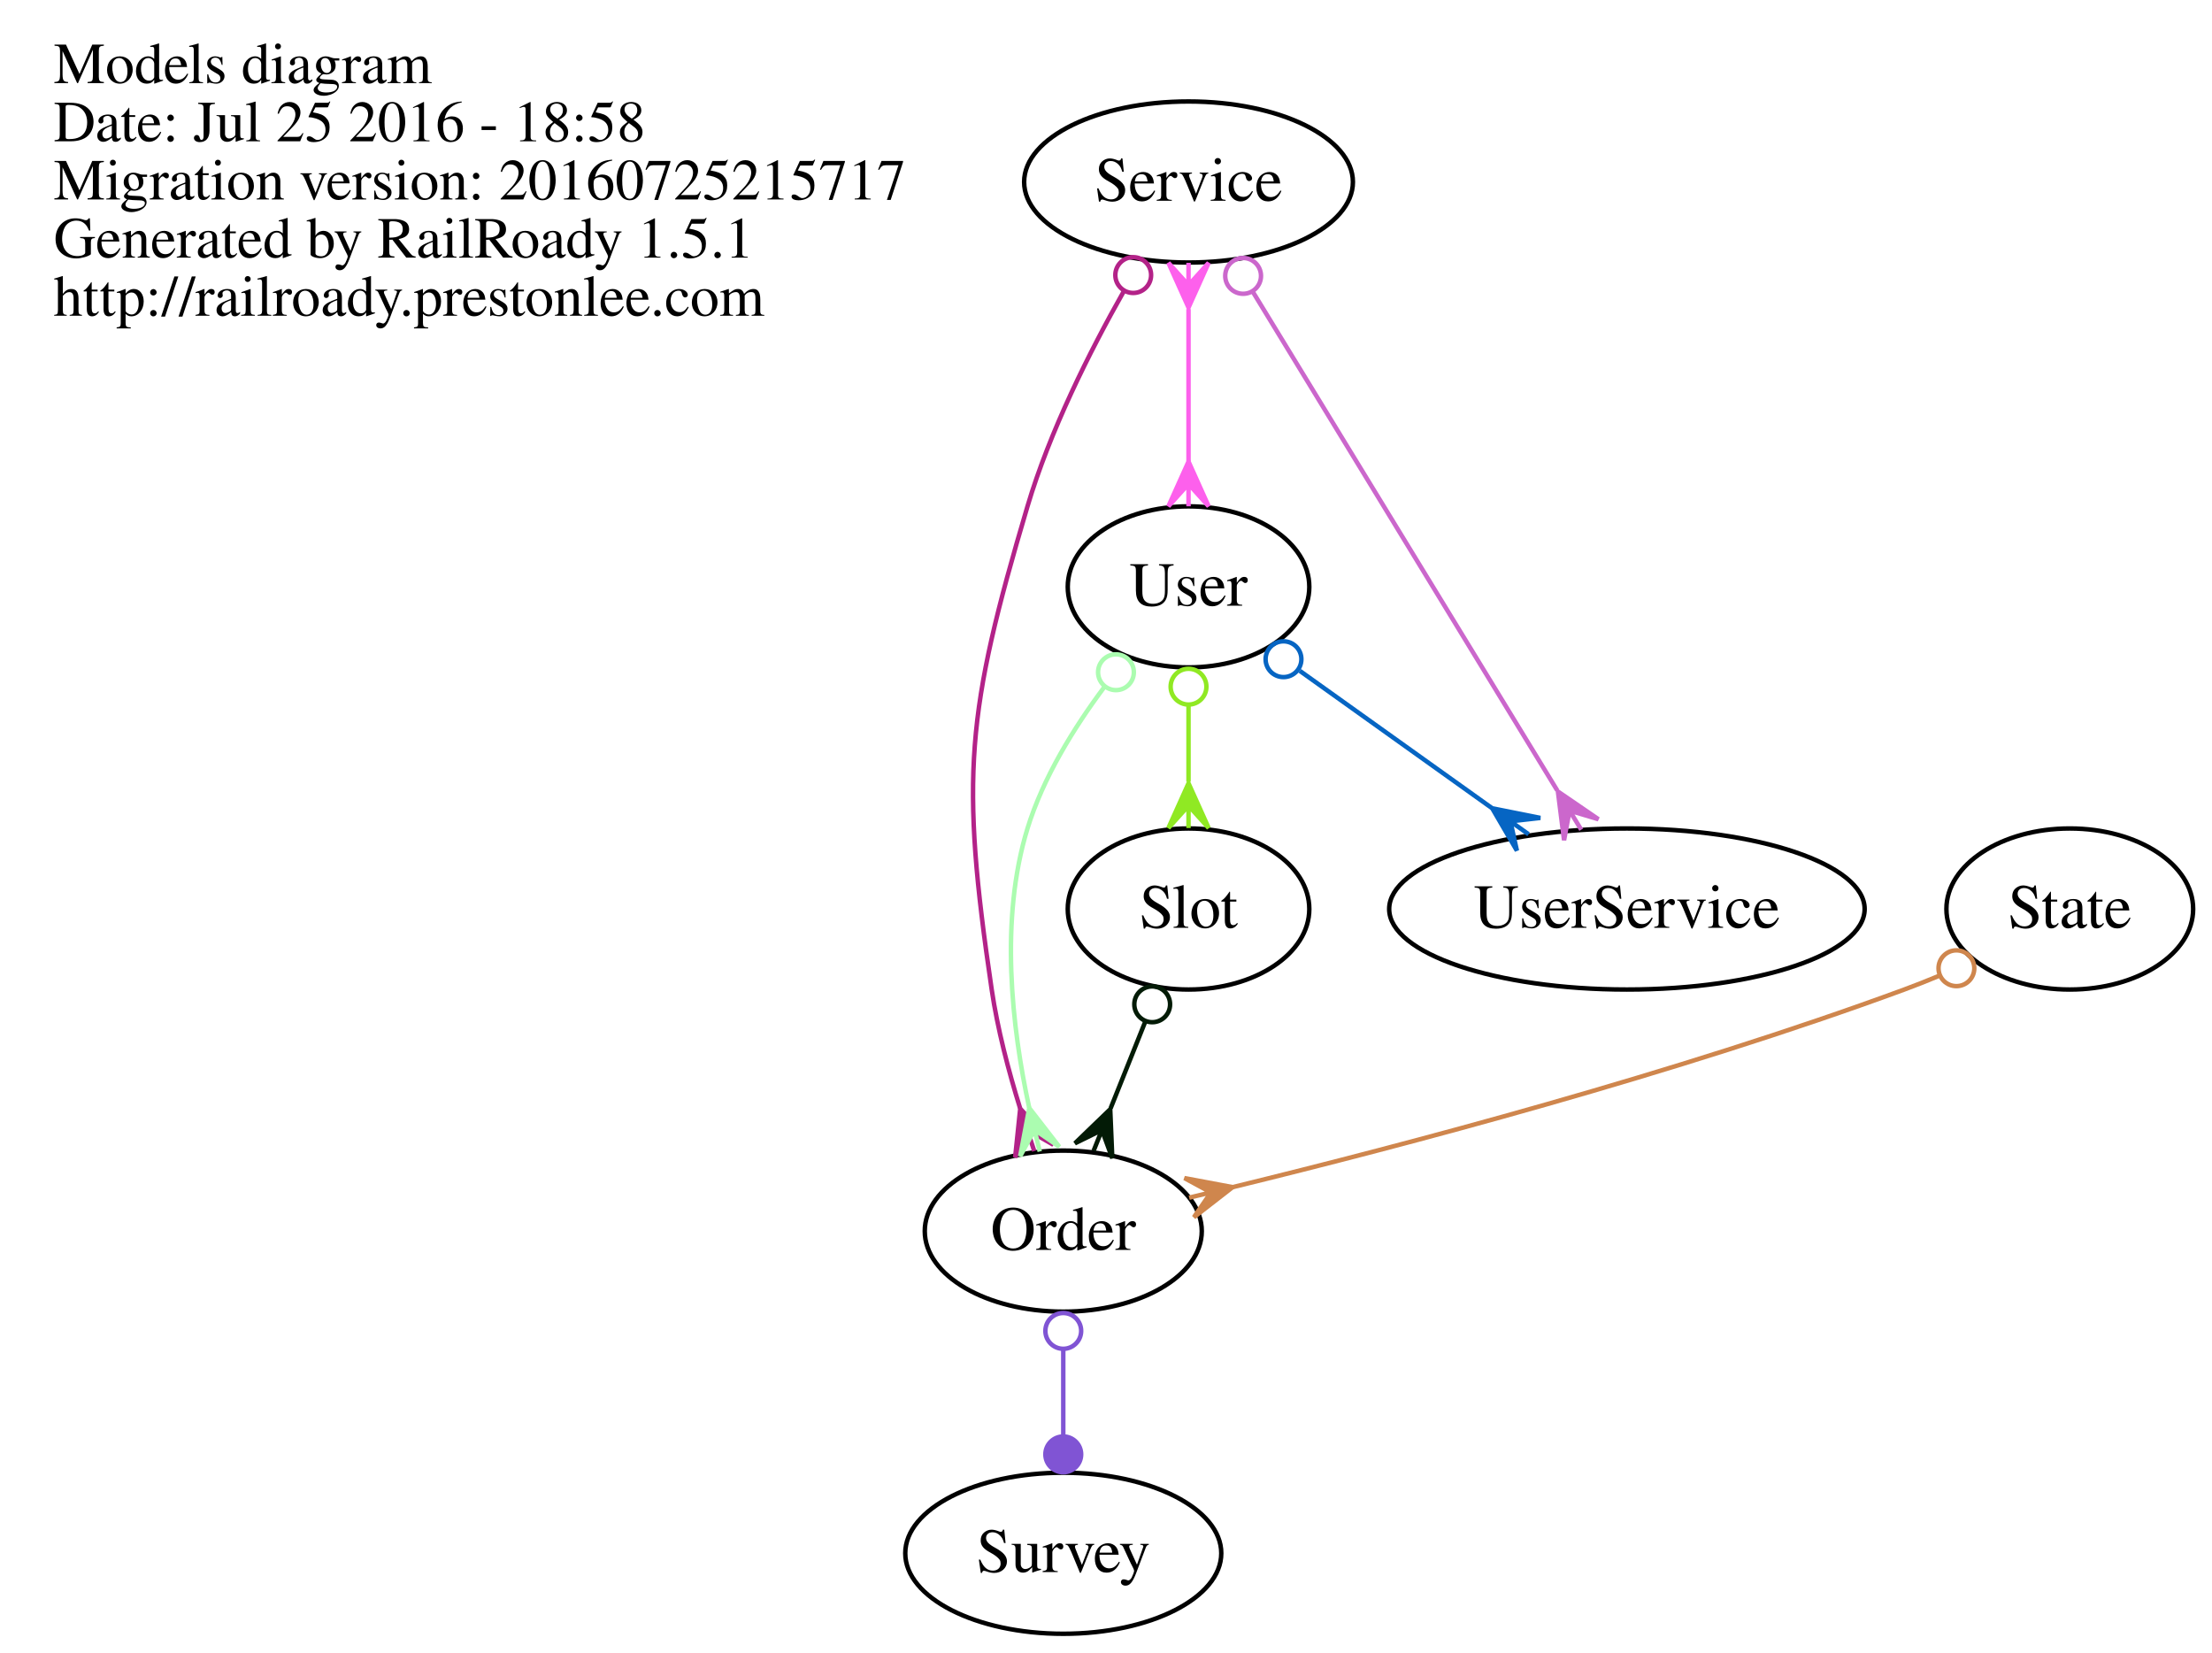
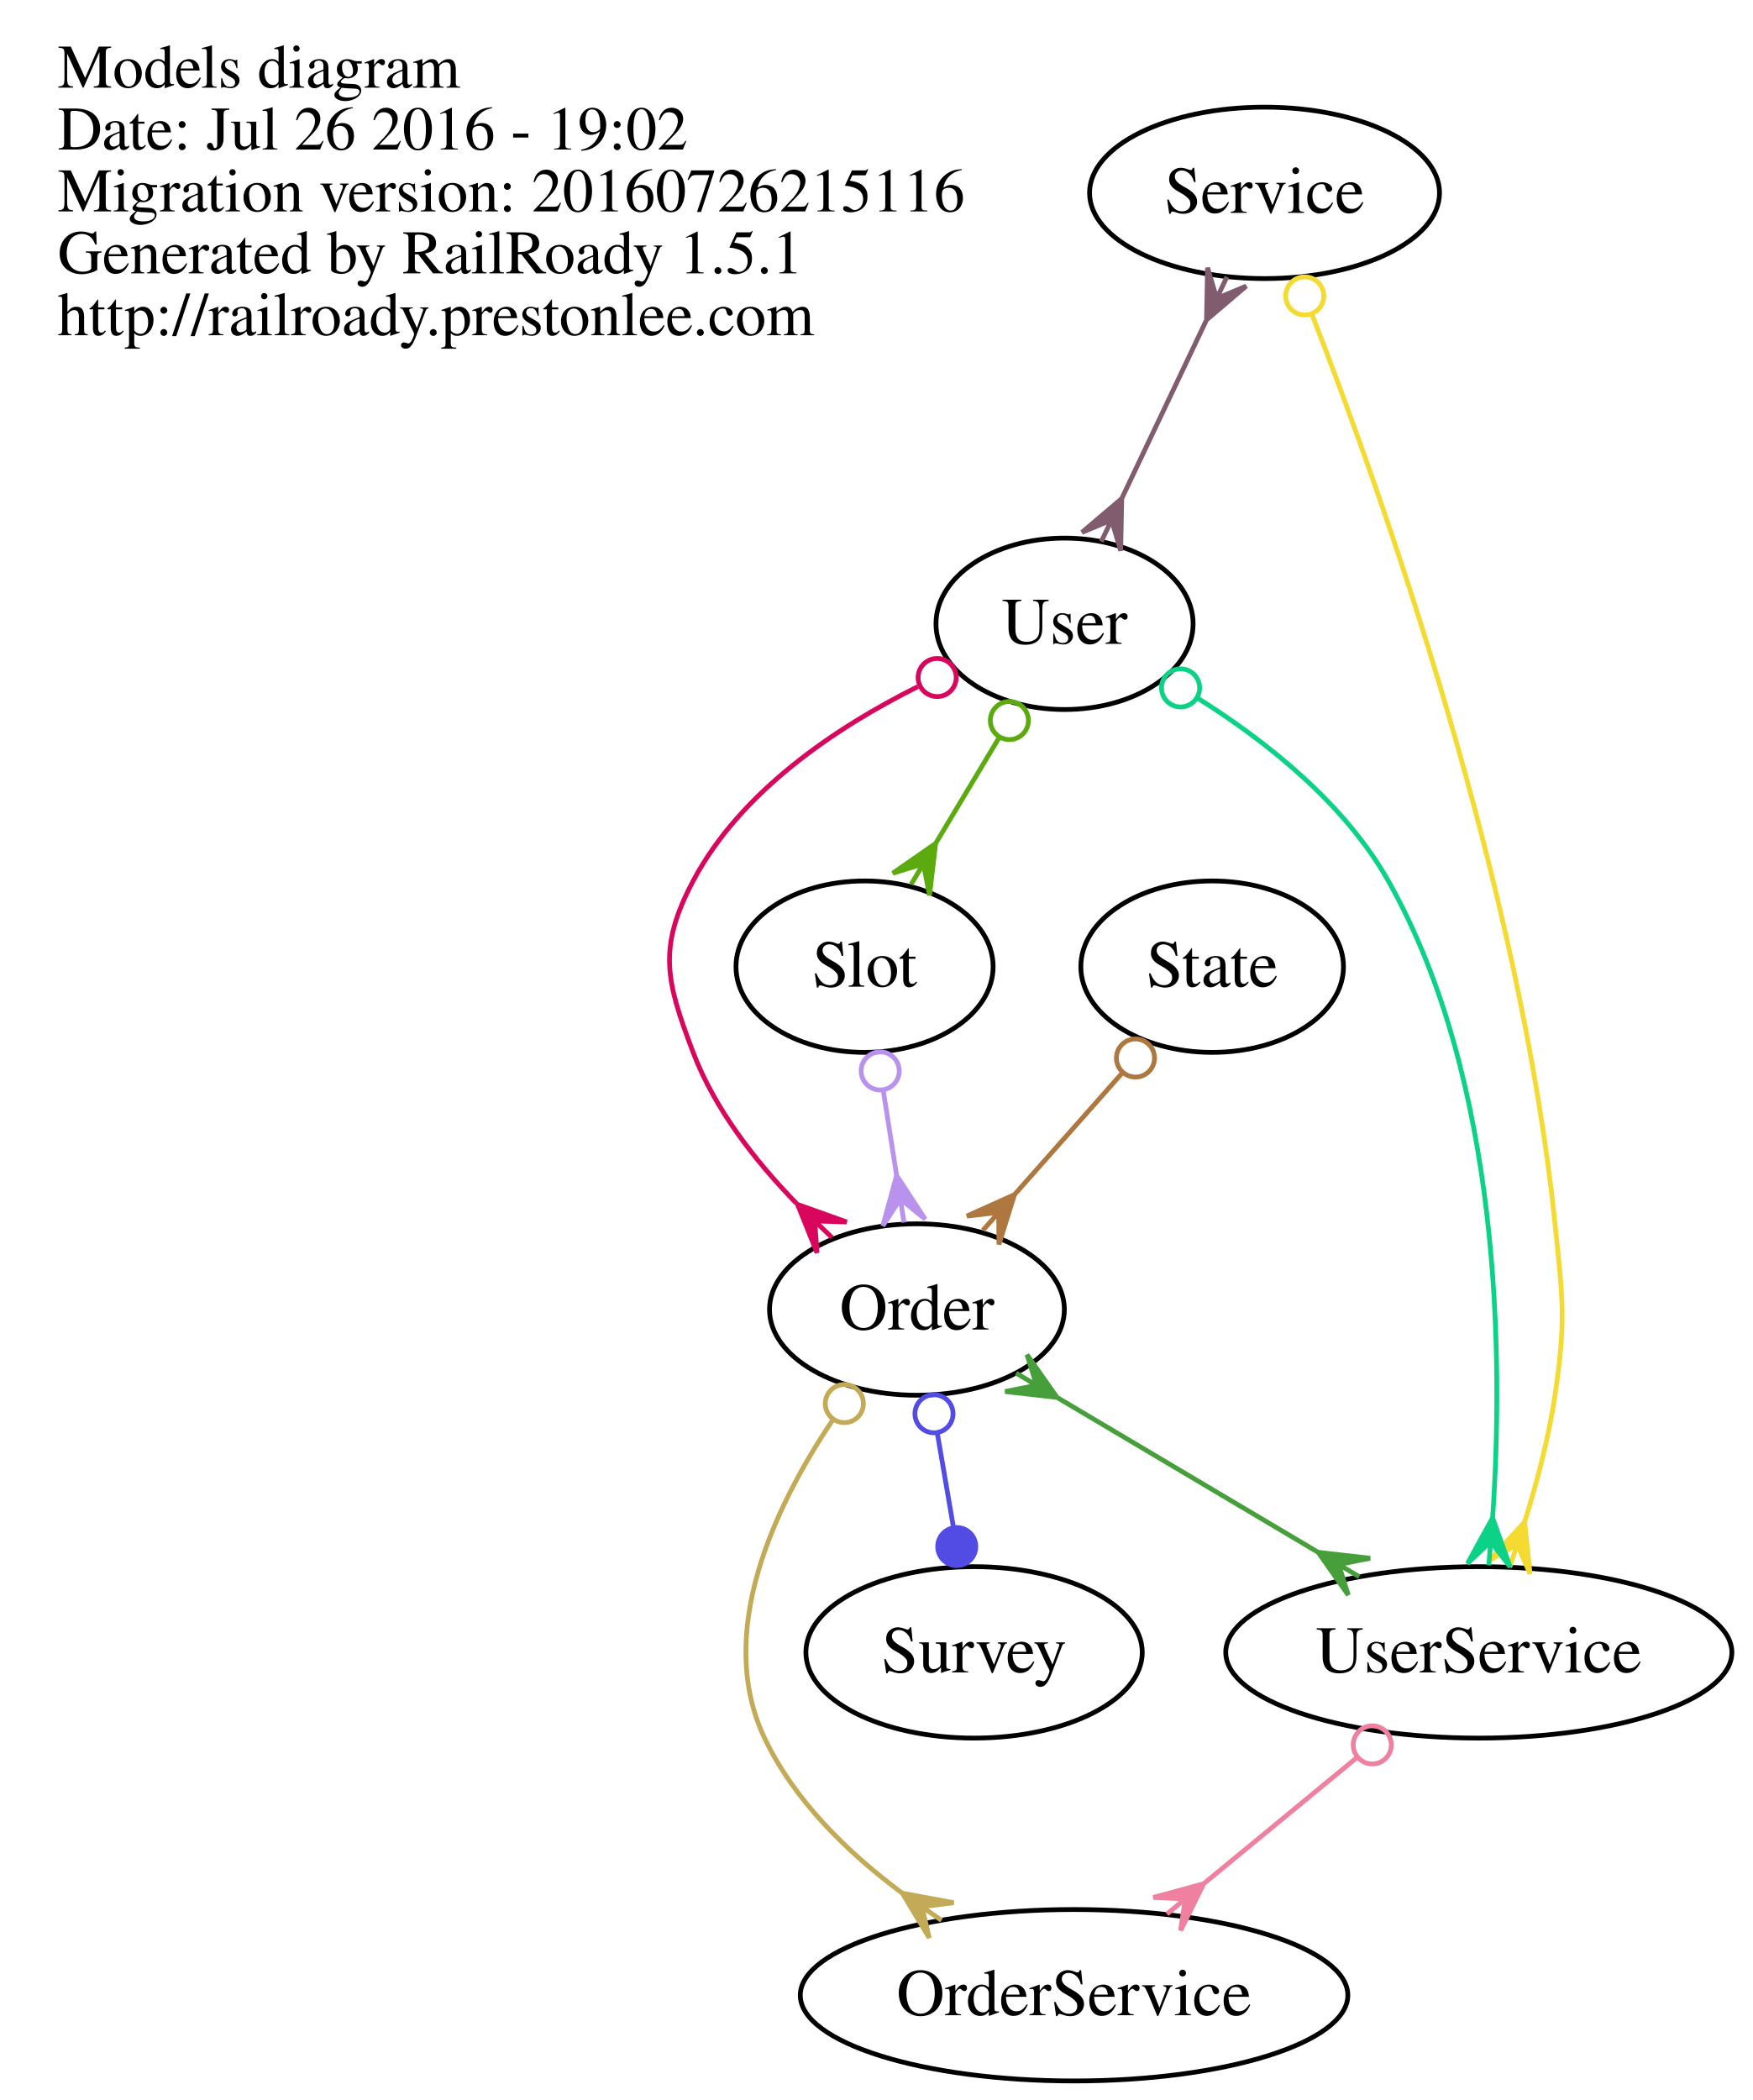
- <svg xmlns="http://www.w3.org/2000/svg" width="494pt" height="369pt" viewBox="0.00 0.00 494.48 369.00">
-   <g id="graph0" class="graph" transform="scale(1 1) rotate(0) translate(4 365)">
-     <polygon fill="none" stroke="none" points="-4,4 -4,-365 490.477,-365 490.477,4 -4,4" />
+ <svg xmlns="http://www.w3.org/2000/svg" width="368pt" height="441pt" viewBox="0.00 0.00 367.77 441.00">
+   <g id="graph0" class="graph" transform="scale(1 1) rotate(0) translate(4 437)">
+     <polygon fill="none" stroke="none" points="-4,4 -4,-437 363.772,-437 363.772,4 -4,4" />
    <g id="node1" class="node">
-       <text text-anchor="start" x="8" y="-346.6" font-family="Times,serif" font-size="13.00">Models diagram</text>
-       <text text-anchor="start" x="8" y="-333.6" font-family="Times,serif" font-size="13.00">Date: Jul 25 2016 - 18:58</text>
-       <text text-anchor="start" x="8" y="-320.6" font-family="Times,serif" font-size="13.00">Migration version: 20160725215717</text>
-       <text text-anchor="start" x="8" y="-307.6" font-family="Times,serif" font-size="13.00">Generated by RailRoady 1.5.1</text>
-       <text text-anchor="start" x="8" y="-294.6" font-family="Times,serif" font-size="13.00">http://railroady.prestonlee.com</text>
+       <text text-anchor="start" x="8" y="-418.6" font-family="Times,serif" font-size="13.00">Models diagram</text>
+       <text text-anchor="start" x="8" y="-405.6" font-family="Times,serif" font-size="13.00">Date: Jul 26 2016 - 19:02</text>
+       <text text-anchor="start" x="8" y="-392.6" font-family="Times,serif" font-size="13.00">Migration version: 20160726215116</text>
+       <text text-anchor="start" x="8" y="-379.6" font-family="Times,serif" font-size="13.00">Generated by RailRoady 1.5.1</text>
+       <text text-anchor="start" x="8" y="-366.6" font-family="Times,serif" font-size="13.00">http://railroady.prestonlee.com</text>
    </g>
    <g id="node2" class="node">
-       <ellipse fill="none" stroke="black" cx="233.688" cy="-90" rx="30.962" ry="18" />
-       <text text-anchor="middle" x="233.688" y="-85.8" font-family="Times,serif" font-size="14.00">Order</text>
+       <ellipse fill="none" stroke="black" cx="188.45" cy="-162" rx="30.962" ry="18" />
+       <text text-anchor="middle" x="188.45" y="-157.8" font-family="Times,serif" font-size="14.00">Order</text>
+     </g>
+     <g id="node3" class="node">
+       <ellipse fill="none" stroke="black" cx="221.45" cy="-18" rx="57.496" ry="18" />
+       <text text-anchor="middle" x="221.45" y="-13.8" font-family="Times,serif" font-size="14.00">OrderService</text>
+     </g>
+     <g id="edge1" class="edge">
+       <path fill="none" stroke="#c3aa56" d="M170.681,-138.681C158.401,-120.379 146.003,-93.998 156.45,-72 162.682,-58.876 173.931,-47.931 185.339,-39.46" />
+       <ellipse fill="none" stroke="#c3aa56" cx="173.202" cy="-142.247" rx="4" ry="4" />
+       <polygon fill="#c3aa56" stroke="#c3aa56" points="185.385,-39.428 196.167,-37.432 189.495,-36.581 193.605,-33.733 193.605,-33.733 193.605,-33.733 189.495,-36.581 191.042,-30.034 185.385,-39.428 185.385,-39.428" />
+     </g>
+     <g id="node7" class="node">
+       <ellipse fill="none" stroke="black" cx="200.45" cy="-90" rx="35.322" ry="18" />
+       <text text-anchor="middle" x="200.45" y="-85.8" font-family="Times,serif" font-size="14.00">Survey</text>
+     </g>
+     <g id="edge3" class="edge">
+       <path fill="none" stroke="#524be4" d="M192.738,-135.987C193.82,-129.676 194.983,-122.892 196.069,-116.554" />
+       <ellipse fill="none" stroke="#524be4" cx="192.03" cy="-140.112" rx="4" ry="4" />
+       <ellipse fill="#524be4" stroke="#524be4" cx="196.812" cy="-112.218" rx="4" ry="4" />
+     </g>
+     <g id="node9" class="node">
+       <ellipse fill="none" stroke="black" cx="306.45" cy="-90" rx="53.145" ry="18" />
+       <text text-anchor="middle" x="306.45" y="-85.8" font-family="Times,serif" font-size="14.00">UserService</text>
+     </g>
+     <g id="edge2" class="edge">
+       <path fill="none" stroke="#479f3b" d="M218.056,-143.437C234.661,-133.587 255.437,-121.262 272.675,-111.036" />
+       <polygon fill="#479f3b" stroke="#479f3b" points="217.875,-143.544 206.978,-144.776 213.574,-146.096 209.274,-148.647 209.274,-148.647 209.274,-148.647 213.574,-146.096 211.57,-152.517 217.875,-143.544 217.875,-143.544" />
+       <polygon fill="#479f3b" stroke="#479f3b" points="272.725,-111.006 283.622,-109.774 277.025,-108.455 281.326,-105.904 281.326,-105.904 281.326,-105.904 277.025,-108.455 279.03,-102.034 272.725,-111.006 272.725,-111.006" />
+     </g>
+     <g id="node4" class="node">
+       <ellipse fill="none" stroke="black" cx="261.45" cy="-396.5" rx="36.749" ry="18" />
+       <text text-anchor="middle" x="261.45" y="-392.3" font-family="Times,serif" font-size="14.00">Service</text>
+     </g>
+     <g id="node8" class="node">
+       <ellipse fill="none" stroke="black" cx="219.45" cy="-306" rx="27" ry="18" />
+       <text text-anchor="middle" x="219.45" y="-301.8" font-family="Times,serif" font-size="14.00">User</text>
+     </g>
+     <g id="edge5" class="edge">
+       <path fill="none" stroke="#805c6e" d="M249.156,-369.594C243.602,-357.893 237.062,-344.111 231.534,-332.463" />
+       <polygon fill="#805c6e" stroke="#805c6e" points="249.262,-369.82 249.484,-380.783 251.406,-374.337 253.55,-378.854 253.55,-378.854 253.55,-378.854 251.406,-374.337 257.615,-376.924 249.262,-369.82 249.262,-369.82" />
+       <polygon fill="#805c6e" stroke="#805c6e" points="231.46,-332.307 231.238,-321.343 229.316,-327.79 227.172,-323.273 227.172,-323.273 227.172,-323.273 229.316,-327.79 223.107,-325.202 231.46,-332.307 231.46,-332.307" />
+     </g>
+     <g id="edge4" class="edge">
+       <path fill="none" stroke="#f4da31" d="M271.491,-370.785C286.837,-331.288 315.118,-251.136 322.45,-180 324.09,-164.084 324.787,-159.828 322.45,-144 321.152,-135.212 318.706,-125.862 316.11,-117.5" />
+       <ellipse fill="none" stroke="#f4da31" cx="269.89" cy="-374.856" rx="4" ry="4" />
+       <polygon fill="#f4da31" stroke="#f4da31" points="316.074,-117.391 317.209,-106.484 314.505,-112.643 312.936,-107.896 312.936,-107.896 312.936,-107.896 314.505,-112.643 308.663,-109.308 316.074,-117.391 316.074,-117.391" />
+     </g>
+     <g id="node5" class="node">
+       <ellipse fill="none" stroke="black" cx="177.45" cy="-234" rx="27" ry="18" />
+       <text text-anchor="middle" x="177.45" y="-229.8" font-family="Times,serif" font-size="14.00">Slot</text>
+     </g>
+     <g id="edge6" class="edge">
+       <path fill="none" stroke="#b892ed" d="M181.38,-207.987C182.282,-202.249 183.245,-196.121 184.161,-190.293" />
+       <ellipse fill="none" stroke="#b892ed" cx="180.733" cy="-212.103" rx="4" ry="4" />
+       <polygon fill="#b892ed" stroke="#b892ed" points="184.183,-190.154 190.18,-180.974 184.959,-185.215 185.735,-180.275 185.735,-180.275 185.735,-180.275 184.959,-185.215 181.29,-179.577 184.183,-190.154 184.183,-190.154" />
    </g>
    <g id="node6" class="node">
-       <ellipse fill="none" stroke="black" cx="233.688" cy="-18" rx="35.322" ry="18" />
-       <text text-anchor="middle" x="233.688" y="-13.8" font-family="Times,serif" font-size="14.00">Survey</text>
+       <ellipse fill="none" stroke="black" cx="250.45" cy="-234" rx="27.58" ry="18" />
+       <text text-anchor="middle" x="250.45" y="-229.8" font-family="Times,serif" font-size="14.00">State</text>
    </g>
-     <g id="edge1" class="edge">
-       <path fill="none" stroke="#8054d4" d="M233.688,-63.64C233.688,-57.348 233.688,-50.605 233.688,-44.316" />
-       <ellipse fill="none" stroke="#8054d4" cx="233.688" cy="-67.697" rx="4" ry="4" />
-       <ellipse fill="#8054d4" stroke="#8054d4" cx="233.688" cy="-40.104" rx="4" ry="4" />
+     <g id="edge7" class="edge">
+       <path fill="none" stroke="#af7740" d="M231.673,-211.8C224.51,-203.713 216.309,-194.455 208.99,-186.191" />
+       <ellipse fill="none" stroke="#af7740" cx="234.344" cy="-214.817" rx="4" ry="4" />
+       <polygon fill="#af7740" stroke="#af7740" points="208.936,-186.13 205.674,-175.66 205.621,-182.387 202.306,-178.644 202.306,-178.644 202.306,-178.644 205.621,-182.387 198.937,-181.628 208.936,-186.13 208.936,-186.13" />
    </g>
-     <g id="node3" class="node">
-       <ellipse fill="none" stroke="black" cx="261.688" cy="-324.5" rx="36.749" ry="18" />
-       <text text-anchor="middle" x="261.688" y="-320.3" font-family="Times,serif" font-size="14.00">Service</text>
-     </g>
-     <g id="edge4" class="edge">
-       <path fill="none" stroke="#b32288" d="M247.223,-300.08C239.548,-286.527 230.693,-268.862 225.688,-252 211.991,-205.858 210.657,-191.615 217.688,-144 218.985,-135.212 221.431,-125.862 224.028,-117.5" />
-       <ellipse fill="none" stroke="#b32288" cx="249.324" cy="-303.697" rx="4" ry="4" />
-       <polygon fill="#b32288" stroke="#b32288" points="224.064,-117.391 231.474,-109.308 225.633,-112.643 227.202,-107.896 227.202,-107.896 227.202,-107.896 225.633,-112.643 222.929,-106.484 224.064,-117.391 224.064,-117.391" />
-     </g>
-     <g id="node7" class="node">
-       <ellipse fill="none" stroke="black" cx="261.688" cy="-234" rx="27" ry="18" />
-       <text text-anchor="middle" x="261.688" y="-229.8" font-family="Times,serif" font-size="14.00">User</text>
-     </g>
-     <g id="edge3" class="edge">
-       <path fill="none" stroke="#fd60ec" d="M261.688,-296.092C261.688,-285.289 261.688,-272.912 261.688,-262.136" />
-       <polygon fill="#fd60ec" stroke="#fd60ec" points="261.688,-296.436 257.188,-306.436 261.688,-301.436 261.688,-306.436 261.688,-306.436 261.688,-306.436 261.688,-301.436 266.188,-306.436 261.688,-296.436 261.688,-296.436" />
-       <polygon fill="#fd60ec" stroke="#fd60ec" points="261.688,-262.011 266.188,-252.011 261.688,-257.011 261.688,-252.011 261.688,-252.011 261.688,-252.011 261.688,-257.011 257.188,-252.011 261.688,-262.011 261.688,-262.011" />
-     </g>
-     <g id="node8" class="node">
-       <ellipse fill="none" stroke="black" cx="359.688" cy="-162" rx="53.145" ry="18" />
-       <text text-anchor="middle" x="359.688" y="-157.8" font-family="Times,serif" font-size="14.00">UserService</text>
-     </g>
-     <g id="edge2" class="edge">
-       <path fill="none" stroke="#cb67cc" d="M276.068,-299.948C294.233,-270.199 325.373,-219.199 344.094,-188.539" />
-       <ellipse fill="none" stroke="#cb67cc" cx="273.891" cy="-303.514" rx="4" ry="4" />
-       <polygon fill="#cb67cc" stroke="#cb67cc" points="344.266,-188.257 353.318,-182.067 346.872,-183.99 349.477,-179.722 349.477,-179.722 349.477,-179.722 346.872,-183.99 345.637,-177.377 344.266,-188.257 344.266,-188.257" />
-     </g>
-     <g id="node4" class="node">
-       <ellipse fill="none" stroke="black" cx="261.688" cy="-162" rx="27" ry="18" />
-       <text text-anchor="middle" x="261.688" y="-157.8" font-family="Times,serif" font-size="14.00">Slot</text>
-     </g>
-     <g id="edge5" class="edge">
-       <path fill="none" stroke="#031b06" d="M251.999,-136.778C249.505,-130.544 246.81,-123.805 244.273,-117.463" />
-       <ellipse fill="none" stroke="#031b06" cx="253.567" cy="-140.697" rx="4" ry="4" />
-       <polygon fill="#031b06" stroke="#031b06" points="244.184,-117.241 244.648,-106.285 242.327,-112.599 240.47,-107.956 240.47,-107.956 240.47,-107.956 242.327,-112.599 236.292,-109.627 244.184,-117.241 244.184,-117.241" />
-     </g>
-     <g id="node5" class="node">
-       <ellipse fill="none" stroke="black" cx="458.688" cy="-162" rx="27.58" ry="18" />
-       <text text-anchor="middle" x="458.688" y="-157.8" font-family="Times,serif" font-size="14.00">State</text>
-     </g>
-     <g id="edge6" class="edge">
-       <path fill="none" stroke="#cf864d" d="M429.376,-147.031C426.796,-145.955 424.209,-144.928 421.688,-144 370.712,-125.234 309.922,-109.201 271.558,-99.829" />
-       <ellipse fill="none" stroke="#cf864d" cx="433.345" cy="-148.761" rx="4" ry="4" />
-       <polygon fill="#cf864d" stroke="#cf864d" points="271.554,-99.828 262.891,-93.105 266.694,-98.654 261.834,-97.479 261.834,-97.479 261.834,-97.479 266.694,-98.654 260.776,-101.853 271.554,-99.828 271.554,-99.828" />
+     <g id="edge10" class="edge">
+       <path fill="none" stroke="#d9065d" d="M188.633,-292.806C171.392,-284.199 151.416,-270.821 141.45,-252 133.962,-237.86 135.772,-230.959 141.45,-216 145.972,-204.083 154.536,-193.129 163.128,-184.311" />
+       <ellipse fill="none" stroke="#d9065d" cx="192.698" cy="-294.722" rx="4" ry="4" />
+       <polygon fill="#d9065d" stroke="#d9065d" points="163.377,-184.072 173.704,-180.384 166.981,-180.606 170.585,-177.141 170.585,-177.141 170.585,-177.141 166.981,-180.606 167.466,-173.897 163.377,-184.072 163.377,-184.072" />
    </g>
    <g id="edge9" class="edge">
-       <path fill="none" stroke="#abfcb0" d="M242.811,-211.543C236.021,-202.456 229.179,-191.353 225.688,-180 219.436,-159.671 222.175,-135.592 226.067,-117.609" />
-       <ellipse fill="none" stroke="#abfcb0" cx="245.467" cy="-214.923" rx="4" ry="4" />
-       <polygon fill="#abfcb0" stroke="#abfcb0" points="226.089,-117.521 232.808,-108.854 227.261,-112.66 228.433,-107.799 228.433,-107.799 228.433,-107.799 227.261,-112.66 224.059,-106.744 226.089,-117.521 226.089,-117.521" />
+       <path fill="none" stroke="#5bab0f" d="M205.719,-282.116C201.475,-275.042 196.779,-267.215 192.453,-260.006" />
+       <ellipse fill="none" stroke="#5bab0f" cx="207.861" cy="-285.686" rx="4" ry="4" />
+       <polygon fill="#5bab0f" stroke="#5bab0f" points="192.379,-259.882 191.093,-248.992 189.806,-255.594 187.234,-251.307 187.234,-251.307 187.234,-251.307 189.806,-255.594 183.375,-253.622 192.379,-259.882 192.379,-259.882" />
    </g>
    <g id="edge8" class="edge">
-       <path fill="none" stroke="#90e923" d="M261.688,-207.64C261.688,-202.063 261.688,-196.132 261.688,-190.476" />
-       <ellipse fill="none" stroke="#90e923" cx="261.688" cy="-211.697" rx="4" ry="4" />
-       <polygon fill="#90e923" stroke="#90e923" points="261.688,-190.104 266.188,-180.104 261.688,-185.104 261.688,-180.104 261.688,-180.104 261.688,-180.104 261.688,-185.104 257.188,-180.104 261.688,-190.104 261.688,-190.104" />
+       <path fill="none" stroke="#0bd286" d="M247.268,-290.475C261.714,-281.416 278.231,-268.362 287.45,-252 311.137,-209.96 311.619,-152.019 309.353,-118.331" />
+       <ellipse fill="none" stroke="#0bd286" cx="243.815" cy="-292.543" rx="4" ry="4" />
+       <polygon fill="#0bd286" stroke="#0bd286" points="309.348,-118.264 313.032,-107.935 308.947,-113.28 308.547,-108.296 308.547,-108.296 308.547,-108.296 308.947,-113.28 304.061,-108.656 309.348,-118.264 309.348,-118.264" />
    </g>
-     <g id="edge7" class="edge">
-       <path fill="none" stroke="#0665c3" d="M286.56,-215.234C299.617,-205.908 315.719,-194.406 329.487,-184.572" />
-       <ellipse fill="none" stroke="#0665c3" cx="282.917" cy="-217.836" rx="4" ry="4" />
-       <polygon fill="#0665c3" stroke="#0665c3" points="329.573,-184.511 340.325,-182.36 333.641,-181.605 337.71,-178.698 337.71,-178.698 337.71,-178.698 333.641,-181.605 335.094,-175.037 329.573,-184.511 329.573,-184.511" />
+     <g id="edge11" class="edge">
+       <path fill="none" stroke="#f0809f" d="M280.73,-67.819C270.646,-59.515 259.061,-49.974 248.823,-41.543" />
+       <ellipse fill="none" stroke="#f0809f" cx="284.074" cy="-70.573" rx="4" ry="4" />
+       <polygon fill="#f0809f" stroke="#f0809f" points="248.675,-41.421 243.816,-31.59 244.815,-38.242 240.955,-35.063 240.955,-35.063 240.955,-35.063 244.815,-38.242 238.095,-38.537 248.675,-41.421 248.675,-41.421" />
    </g>
  </g>
</svg>
